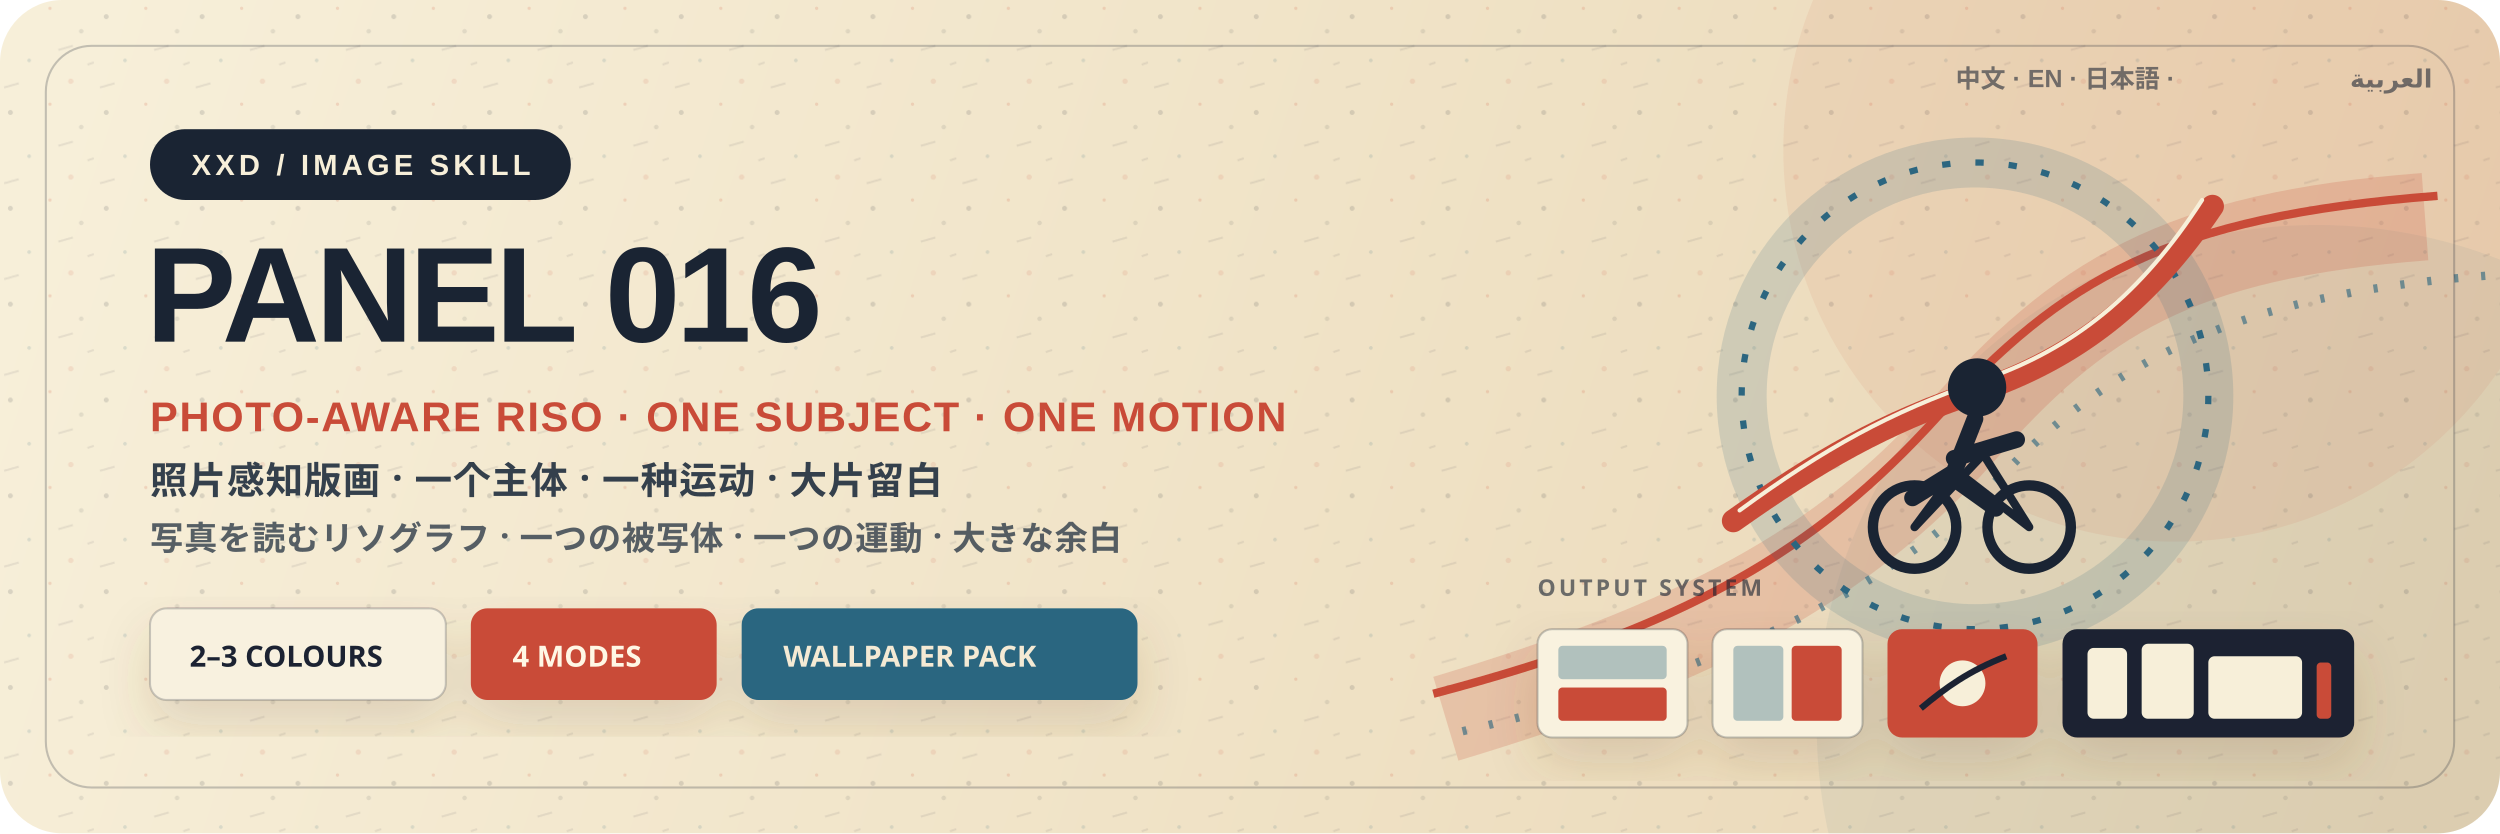
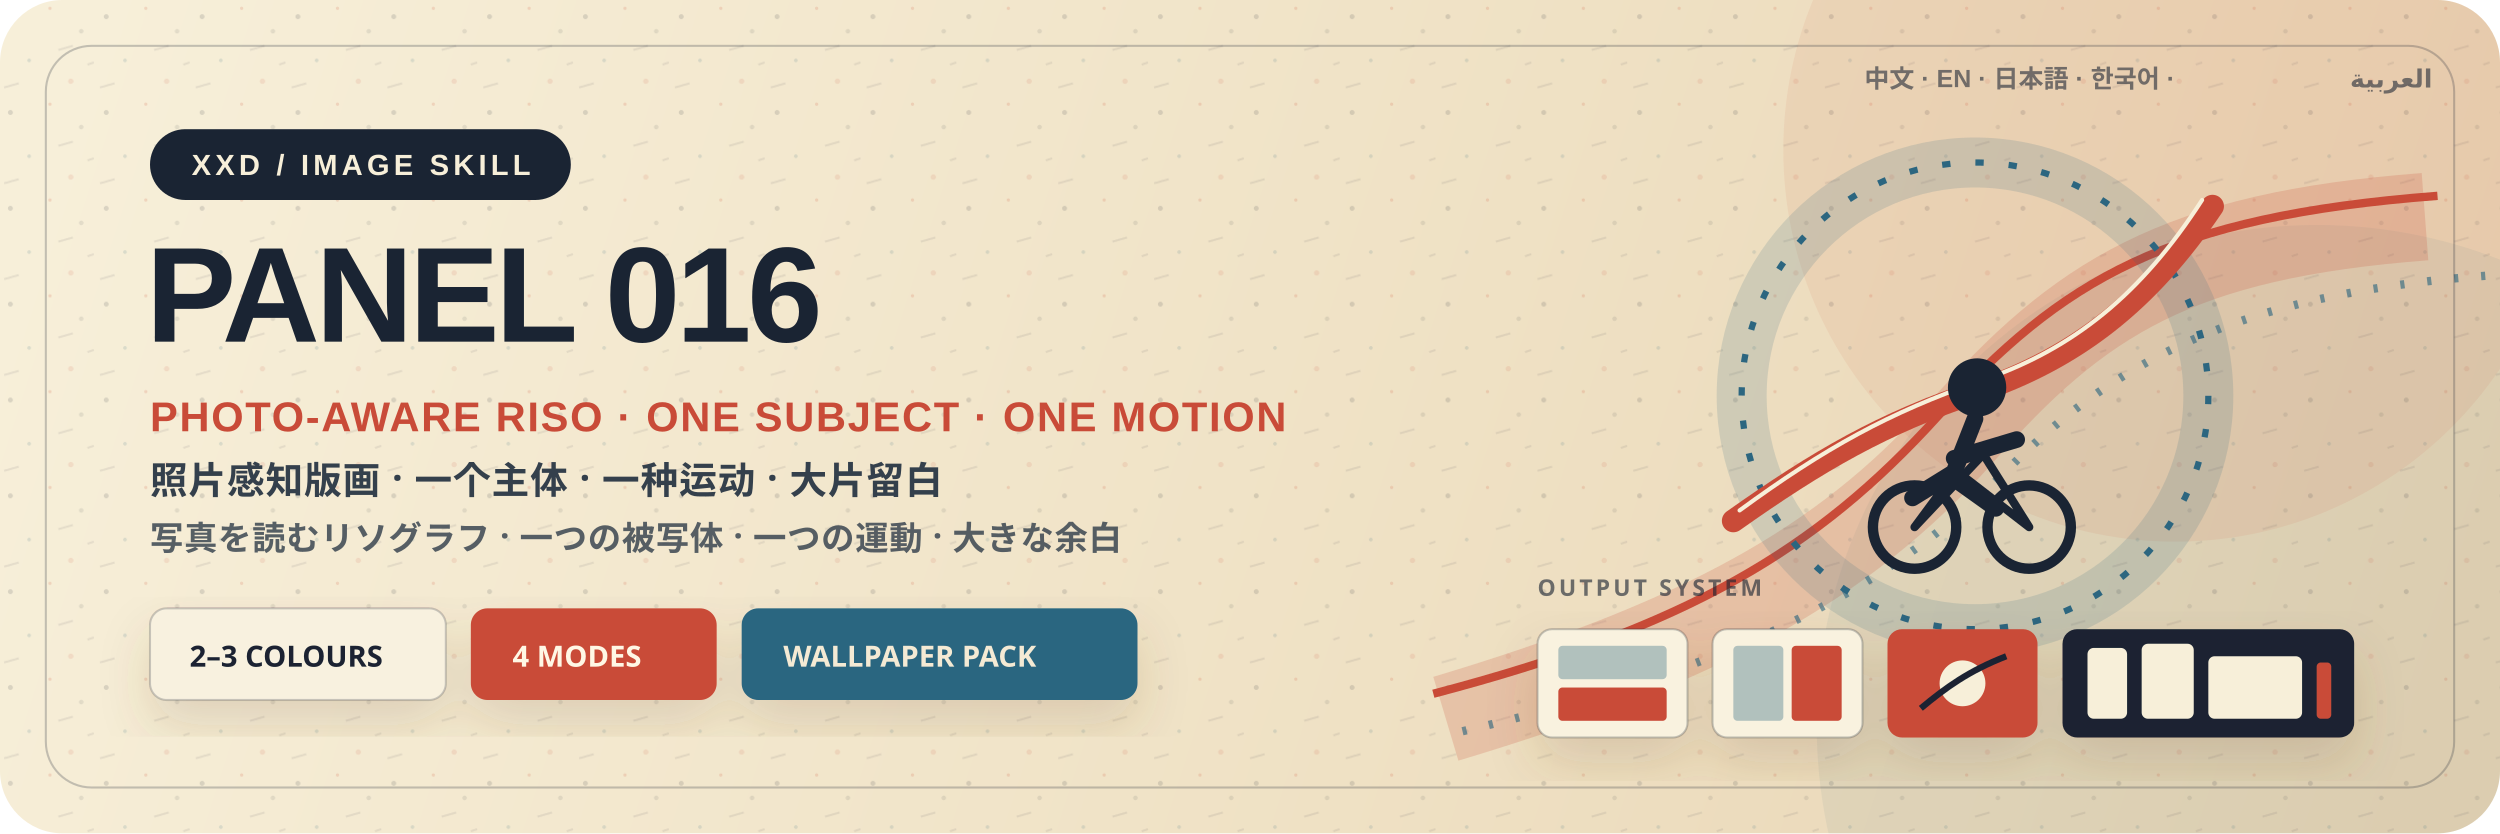
<svg xmlns="http://www.w3.org/2000/svg" width="1200" height="400" viewBox="0 0 1200 400" fill="none">
  <defs>
    <linearGradient id="paper" x1="40" y1="20" x2="1160" y2="380" gradientUnits="userSpaceOnUse">
      <stop stop-color="#F7EFD9" />
      <stop offset="0.58" stop-color="#EFE1C4" />
      <stop offset="1" stop-color="#E8D4B4" />
    </linearGradient>
    <pattern id="grain" width="46" height="46" patternUnits="userSpaceOnUse">
      <circle cx="5" cy="8" r="1.2" fill="#1A2433" fill-opacity="0.13" />
      <circle cx="24" cy="4" r="0.8" fill="#C94B38" fill-opacity="0.16" />
      <circle cx="39" cy="15" r="1.1" fill="#1A2433" fill-opacity="0.09" />
      <circle cx="14" cy="29" r="0.9" fill="#2C6680" fill-opacity="0.14" />
      <circle cx="34" cy="39" r="1.3" fill="#C94B38" fill-opacity="0.11" />
      <path d="M2 42L9 40M28 24L35 22M42 31L45 30" stroke="#1A2433" stroke-opacity="0.08" />
    </pattern>
    <filter id="shadow" x="-30%" y="-40%" width="160%" height="180%" color-interpolation-filters="sRGB">
      <feDropShadow dx="0" dy="12" stdDeviation="12" flood-color="#6D4B35" flood-opacity="0.16" />
    </filter>
    <clipPath id="frame">
      <rect width="1200" height="400" rx="30" />
    </clipPath>
  </defs>
  <g clip-path="url(#frame)">
    <rect width="1200" height="400" fill="url(#paper)" />
    <rect width="1200" height="400" fill="url(#grain)" />
    <circle cx="1044" cy="72" r="188" fill="#C94B38" fill-opacity="0.08" />
    <circle cx="1112" cy="348" r="240" fill="#2C6680" fill-opacity="0.07" />
    <path d="M694 345C814 309 884 272 941 208C998 143 1045 113 1164 104" stroke="#C94B38" stroke-opacity="0.2" stroke-width="42" />
    <path d="M688 333C810 301 872 264 930 200C990 134 1040 104 1170 94" stroke="#C94B38" stroke-width="4" />
    <path d="M702 351C822 323 902 288 963 226C1020 168 1084 140 1198 132" stroke="#2C6680" stroke-opacity="0.62" stroke-width="4" stroke-dasharray="2 11" />
  </g>
  <rect x="22" y="22" width="1156" height="356" rx="22" stroke="#1A2433" stroke-opacity="0.24" />
-   <text x="1044" y="42" text-anchor="end" fill="#1A2433" fill-opacity="0.58" font-family="Arial, sans-serif" font-size="12" font-weight="700">中文 · EN · 日本語 ·</text>
+   <text x="1044" y="42" text-anchor="end" fill="#1A2433" fill-opacity="0.58" font-family="Arial, sans-serif" font-size="12" font-weight="700">中文 · EN · 日本語 · 한국어 ·</text>
  <text x="1128" y="42" text-anchor="end" direction="rtl" fill="#1A2433" fill-opacity="0.58" font-family="Arial, sans-serif" font-size="12" font-weight="700">العربية</text>
  <g>
    <rect x="72" y="62" width="202" height="34" rx="17" fill="#1A2433" />
    <text x="92" y="84" fill="#F7EFD9" font-family="Arial" font-size="14" font-weight="800" letter-spacing="2">XXD / IMAGE SKILL</text>
    <text x="70" y="164" fill="#1A2433" font-family="Arial" font-size="65" font-weight="900" letter-spacing="-2">PANEL 016</text>
    <text x="72" y="207" fill="#C94B38" font-family="Arial" font-size="20" font-weight="850" letter-spacing="0.8">PHOTO-AWARE RISO · ONE SUBJECT · ONE MOTION</text>
    <text x="72" y="237" fill="#34404C" font-family="sans-serif" font-size="18" font-weight="700" letter-spacing="0.5">照片感知版画 · 一个主体 · 一种运动 · 大片留白</text>
    <text x="72" y="264" fill="#34404C" fill-opacity="0.82" font-family="sans-serif" font-size="16" font-weight="650" letter-spacing="0.35">写真を読むリソグラフ · 一つの被写体 · 一つの運動 · 大きな余白</text>
  </g>
  <g filter="url(#shadow)">
    <rect x="72" y="292" width="142" height="44" rx="8" fill="#F8F1DF" stroke="#1A2433" stroke-opacity="0.22" />
    <text x="91" y="320" fill="#1A2433" font-family="Menlo" font-size="14" font-weight="800">2–3 COLOURS</text>
    <rect x="226" y="292" width="118" height="44" rx="8" fill="#C94B38" />
    <text x="246" y="320" fill="#FFF7E5" font-family="Menlo" font-size="14" font-weight="800">4 MODES</text>
    <rect x="356" y="292" width="190" height="44" rx="8" fill="#2C6680" />
    <text x="376" y="320" fill="#F4EAD4" font-family="Menlo" font-size="14" font-weight="800">WALLPAPER PACK</text>
  </g>
  <g>
    <circle cx="948" cy="190" r="112" stroke="#2C6680" stroke-width="24" stroke-opacity="0.16" />
    <circle cx="948" cy="190" r="112" stroke="#2C6680" stroke-width="3" stroke-dasharray="4 12" />
    <path d="M832 250C873 221 904 203 949 188C996 172 1031 145 1062 99" stroke="#C94B38" stroke-width="11" stroke-linecap="round" />
    <path d="M835 245C876 215 907 198 950 183C995 168 1028 141 1057 96" stroke="#F7EFD9" stroke-width="2" stroke-linecap="round" />
    <circle cx="949" cy="186" r="14" fill="#1A2433" />
    <path d="M948 201L937 229L958 244M939 226L918 239M938 220L968 211" stroke="#1A2433" stroke-width="8" stroke-linecap="round" stroke-linejoin="round" />
    <circle cx="919" cy="253" r="20" stroke="#1A2433" stroke-width="5" />
    <circle cx="974" cy="253" r="20" stroke="#1A2433" stroke-width="5" />
    <path d="M919 253L939 226L974 253L952 218L919 253Z" stroke="#1A2433" stroke-width="4" stroke-linejoin="round" />
  </g>
  <g transform="translate(738 302)">
    <text x="0" y="-16" fill="#1A2433" fill-opacity="0.62" font-family="Menlo" font-size="11" font-weight="800" letter-spacing="1.5">OUTPUT SYSTEM</text>
    <g filter="url(#shadow)">
      <rect width="72" height="52" rx="7" fill="#F9F2DF" stroke="#1A2433" stroke-opacity="0.25" />
      <rect x="10" y="8" width="52" height="16" rx="2" fill="#2C6680" fill-opacity="0.35" />
      <rect x="10" y="28" width="52" height="16" rx="2" fill="#C94B38" />
      <rect x="84" width="72" height="52" rx="7" fill="#F9F2DF" stroke="#1A2433" stroke-opacity="0.25" />
      <rect x="94" y="8" width="24" height="36" rx="2" fill="#2C6680" fill-opacity="0.35" />
      <rect x="122" y="8" width="24" height="36" rx="2" fill="#C94B38" />
      <rect x="168" width="72" height="52" rx="7" fill="#C94B38" />
      <circle cx="204" cy="26" r="11" fill="#F7EFD9" />
      <path d="M184 38C196 28 207 20 225 13" stroke="#1A2433" stroke-width="3" />
      <rect x="252" width="140" height="52" rx="7" fill="#1A2433" />
      <rect x="264" y="9" width="19" height="34" rx="3" fill="#F7EFD9" />
      <rect x="290" y="7" width="25" height="36" rx="3" fill="#F7EFD9" />
      <rect x="322" y="13" width="45" height="30" rx="3" fill="#F7EFD9" />
      <rect x="374" y="16" width="7" height="27" rx="2" fill="#C94B38" />
    </g>
  </g>
</svg>
